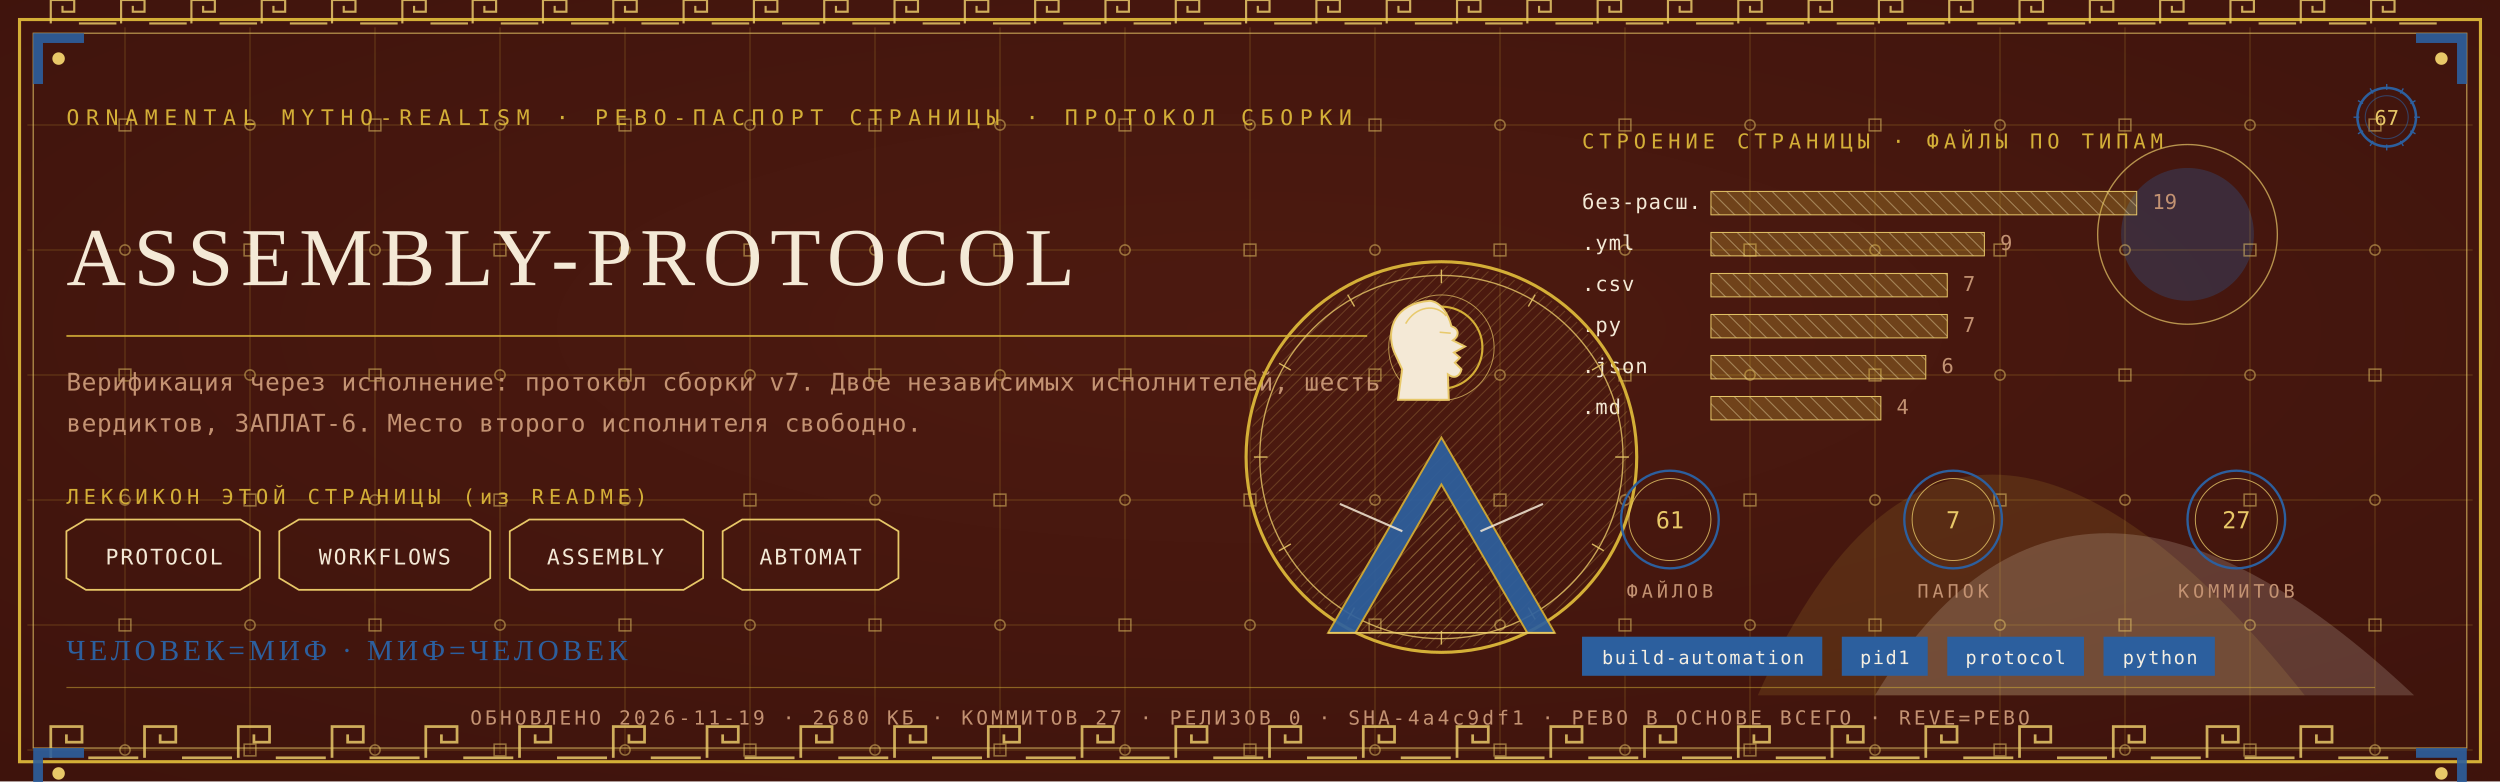
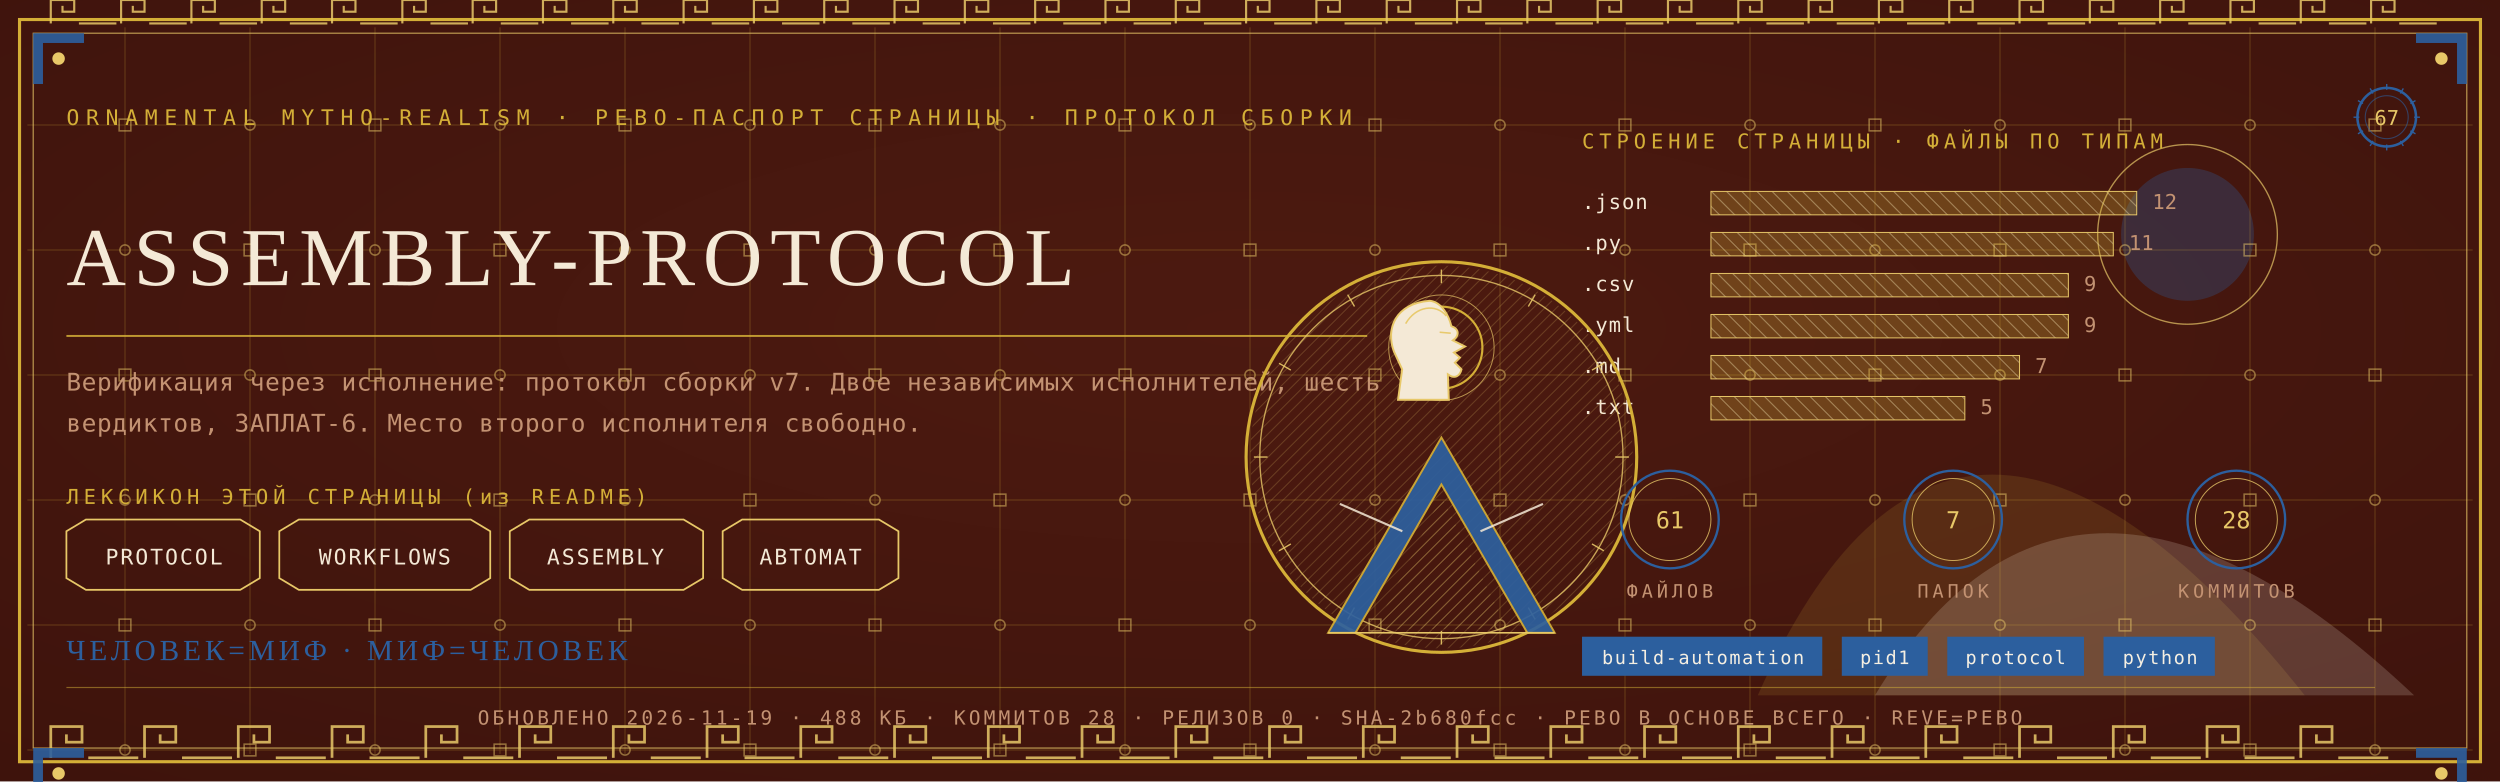
<svg xmlns="http://www.w3.org/2000/svg" viewBox="0 0 1280 400" width="1280" height="400">
  <defs>
    <radialGradient id="rp67" cx="0.5" cy="0.42" r="1.1">
      <stop offset="0" stop-color="#4E1A10" />
      <stop offset="1" stop-color="#38100A" />
    </radialGradient>
    <pattern id="hatchm" width="4.2" height="4.2" patternUnits="userSpaceOnUse" patternTransform="rotate(45)">
      <rect width="4.2" height="4.2" fill="none" />
      <line x1="0" y1="0" x2="0" y2="4.2" stroke="#E8C868" stroke-width="0.5" />
    </pattern>
    <pattern id="hatchv" width="5.5" height="5.5" patternUnits="userSpaceOnUse" patternTransform="rotate(-45)">
      <rect width="5.5" height="5.5" fill="none" />
      <line x1="0" y1="0" x2="0" y2="5.5" stroke="#F4E9D6" stroke-width="0.5" />
    </pattern>
  </defs>
  <rect width="1280" height="400" fill="#38100A" />
  <rect width="1280" height="400" fill="url(#rp67)" opacity="0.94" />
  <path d="M 900 356 Q 1000 130 1180 356 Z" fill="#D4AF37" opacity="0.14" />
  <path d="M 960 356 Q 1060 190 1236 356 Z" fill="#F4E9D6" opacity="0.18" />
  <circle cx="1120" cy="120" r="34" fill="#2C5F9E" opacity="0.30" />
  <circle cx="1120" cy="120" r="46" fill="none" stroke="#E8C868" stroke-width="0.7" opacity="0.7" />
  <g stroke="#D4AF37" stroke-width="0.45" opacity="0.30">
    <line x1="64" y1="14" x2="64" y2="386" />
    <line x1="128" y1="14" x2="128" y2="386" />
    <line x1="192" y1="14" x2="192" y2="386" />
    <line x1="256" y1="14" x2="256" y2="386" />
    <line x1="320" y1="14" x2="320" y2="386" />
    <line x1="384" y1="14" x2="384" y2="386" />
    <line x1="448" y1="14" x2="448" y2="386" />
    <line x1="512" y1="14" x2="512" y2="386" />
    <line x1="576" y1="14" x2="576" y2="386" />
    <line x1="640" y1="14" x2="640" y2="386" />
    <line x1="704" y1="14" x2="704" y2="386" />
    <line x1="768" y1="14" x2="768" y2="386" />
    <line x1="832" y1="14" x2="832" y2="386" />
    <line x1="896" y1="14" x2="896" y2="386" />
    <line x1="960" y1="14" x2="960" y2="386" />
    <line x1="1024" y1="14" x2="1024" y2="386" />
    <line x1="1088" y1="14" x2="1088" y2="386" />
    <line x1="1152" y1="14" x2="1152" y2="386" />
    <line x1="1216" y1="14" x2="1216" y2="386" />
    <line x1="14" y1="64" x2="1266" y2="64" />
    <line x1="14" y1="128" x2="1266" y2="128" />
    <line x1="14" y1="192" x2="1266" y2="192" />
    <line x1="14" y1="256" x2="1266" y2="256" />
    <line x1="14" y1="320" x2="1266" y2="320" />
    <line x1="14" y1="384" x2="1266" y2="384" />
  </g>
  <g fill="none" stroke="#E8C868" stroke-width="0.8" opacity="0.5">
    <rect x="61" y="61" width="6" height="6" />
    <circle cx="64" cy="128" r="2.6" />
    <rect x="61" y="189" width="6" height="6" />
    <circle cx="64" cy="256" r="2.6" />
    <rect x="61" y="317" width="6" height="6" />
    <circle cx="64" cy="384" r="2.6" />
    <circle cx="128" cy="64" r="2.6" />
    <rect x="125" y="125" width="6" height="6" />
    <circle cx="128" cy="192" r="2.6" />
    <rect x="125" y="253" width="6" height="6" />
    <circle cx="128" cy="320" r="2.6" />
    <rect x="125" y="381" width="6" height="6" />
    <rect x="189" y="61" width="6" height="6" />
    <circle cx="192" cy="128" r="2.6" />
    <rect x="189" y="189" width="6" height="6" />
    <circle cx="192" cy="256" r="2.6" />
    <rect x="189" y="317" width="6" height="6" />
    <circle cx="192" cy="384" r="2.6" />
    <circle cx="256" cy="64" r="2.6" />
    <rect x="253" y="125" width="6" height="6" />
    <circle cx="256" cy="192" r="2.6" />
    <rect x="253" y="253" width="6" height="6" />
    <circle cx="256" cy="320" r="2.6" />
    <rect x="253" y="381" width="6" height="6" />
    <rect x="317" y="61" width="6" height="6" />
    <circle cx="320" cy="128" r="2.6" />
    <rect x="317" y="189" width="6" height="6" />
    <circle cx="320" cy="256" r="2.6" />
    <rect x="317" y="317" width="6" height="6" />
    <circle cx="320" cy="384" r="2.6" />
    <circle cx="384" cy="64" r="2.6" />
    <rect x="381" y="125" width="6" height="6" />
    <circle cx="384" cy="192" r="2.6" />
    <rect x="381" y="253" width="6" height="6" />
    <circle cx="384" cy="320" r="2.6" />
    <rect x="381" y="381" width="6" height="6" />
    <rect x="445" y="61" width="6" height="6" />
    <circle cx="448" cy="128" r="2.6" />
    <rect x="445" y="189" width="6" height="6" />
    <circle cx="448" cy="256" r="2.6" />
    <rect x="445" y="317" width="6" height="6" />
    <circle cx="448" cy="384" r="2.6" />
    <circle cx="512" cy="64" r="2.6" />
    <rect x="509" y="125" width="6" height="6" />
    <circle cx="512" cy="192" r="2.6" />
    <rect x="509" y="253" width="6" height="6" />
    <circle cx="512" cy="320" r="2.6" />
    <rect x="509" y="381" width="6" height="6" />
    <rect x="573" y="61" width="6" height="6" />
    <circle cx="576" cy="128" r="2.6" />
    <rect x="573" y="189" width="6" height="6" />
    <circle cx="576" cy="256" r="2.6" />
    <rect x="573" y="317" width="6" height="6" />
    <circle cx="576" cy="384" r="2.6" />
    <circle cx="640" cy="64" r="2.6" />
    <rect x="637" y="125" width="6" height="6" />
    <circle cx="640" cy="192" r="2.6" />
    <rect x="637" y="253" width="6" height="6" />
    <circle cx="640" cy="320" r="2.6" />
    <rect x="637" y="381" width="6" height="6" />
    <rect x="701" y="61" width="6" height="6" />
    <circle cx="704" cy="128" r="2.6" />
    <rect x="701" y="189" width="6" height="6" />
    <circle cx="704" cy="256" r="2.6" />
    <rect x="701" y="317" width="6" height="6" />
    <circle cx="704" cy="384" r="2.6" />
    <circle cx="768" cy="64" r="2.6" />
    <rect x="765" y="125" width="6" height="6" />
    <circle cx="768" cy="192" r="2.6" />
    <rect x="765" y="253" width="6" height="6" />
    <circle cx="768" cy="320" r="2.6" />
    <rect x="765" y="381" width="6" height="6" />
    <rect x="829" y="61" width="6" height="6" />
    <circle cx="832" cy="128" r="2.6" />
    <rect x="829" y="189" width="6" height="6" />
    <circle cx="832" cy="256" r="2.6" />
    <rect x="829" y="317" width="6" height="6" />
    <circle cx="832" cy="384" r="2.6" />
    <circle cx="896" cy="64" r="2.6" />
    <rect x="893" y="125" width="6" height="6" />
    <circle cx="896" cy="192" r="2.6" />
    <rect x="893" y="253" width="6" height="6" />
    <circle cx="896" cy="320" r="2.6" />
    <rect x="893" y="381" width="6" height="6" />
    <rect x="957" y="61" width="6" height="6" />
    <circle cx="960" cy="128" r="2.6" />
    <rect x="957" y="189" width="6" height="6" />
    <circle cx="960" cy="256" r="2.6" />
    <rect x="957" y="317" width="6" height="6" />
    <circle cx="960" cy="384" r="2.6" />
    <circle cx="1024" cy="64" r="2.6" />
    <rect x="1021" y="125" width="6" height="6" />
    <circle cx="1024" cy="192" r="2.6" />
    <rect x="1021" y="253" width="6" height="6" />
    <circle cx="1024" cy="320" r="2.6" />
    <rect x="1021" y="381" width="6" height="6" />
    <rect x="1085" y="61" width="6" height="6" />
    <circle cx="1088" cy="128" r="2.6" />
    <rect x="1085" y="189" width="6" height="6" />
    <circle cx="1088" cy="256" r="2.6" />
    <rect x="1085" y="317" width="6" height="6" />
    <circle cx="1088" cy="384" r="2.6" />
    <circle cx="1152" cy="64" r="2.6" />
    <rect x="1149" y="125" width="6" height="6" />
    <circle cx="1152" cy="192" r="2.6" />
    <rect x="1149" y="253" width="6" height="6" />
    <circle cx="1152" cy="320" r="2.6" />
    <rect x="1149" y="381" width="6" height="6" />
    <rect x="1213" y="61" width="6" height="6" />
    <circle cx="1216" cy="128" r="2.6" />
    <rect x="1213" y="189" width="6" height="6" />
    <circle cx="1216" cy="256" r="2.6" />
    <rect x="1213" y="317" width="6" height="6" />
    <circle cx="1216" cy="384" r="2.6" />
  </g>
  <rect x="10" y="10" width="1260" height="380" fill="none" stroke="#D4AF37" stroke-width="1.6" />
  <rect x="17" y="17" width="1246" height="366" fill="none" stroke="#E8C868" stroke-width="0.6" opacity="0.75" />
  <g fill="none" stroke="#E8C868" stroke-width="1.4" opacity="0.85">
    <path d="M 26 388 L 26 372 L 42 372 L 42 380.0 L 34.0 380.0 L 34.0 376.0" />
    <line x1="45.2" y1="388" x2="70.8" y2="388" />
    <path d="M 74 388 L 74 372 L 90 372 L 90 380.0 L 82.0 380.0 L 82.0 376.0" />
    <line x1="93.2" y1="388" x2="118.8" y2="388" />
    <path d="M 122 388 L 122 372 L 138 372 L 138 380.0 L 130.0 380.0 L 130.0 376.0" />
    <line x1="141.2" y1="388" x2="166.8" y2="388" />
    <path d="M 170 388 L 170 372 L 186 372 L 186 380.0 L 178.0 380.0 L 178.0 376.0" />
    <line x1="189.2" y1="388" x2="214.8" y2="388" />
    <path d="M 218 388 L 218 372 L 234 372 L 234 380.0 L 226.0 380.0 L 226.0 376.0" />
    <line x1="237.2" y1="388" x2="262.8" y2="388" />
    <path d="M 266 388 L 266 372 L 282 372 L 282 380.0 L 274.0 380.0 L 274.0 376.0" />
    <line x1="285.2" y1="388" x2="310.8" y2="388" />
    <path d="M 314 388 L 314 372 L 330 372 L 330 380.0 L 322.0 380.0 L 322.0 376.0" />
    <line x1="333.2" y1="388" x2="358.8" y2="388" />
    <path d="M 362 388 L 362 372 L 378 372 L 378 380.0 L 370.0 380.0 L 370.0 376.0" />
    <line x1="381.2" y1="388" x2="406.8" y2="388" />
    <path d="M 410 388 L 410 372 L 426 372 L 426 380.0 L 418.0 380.0 L 418.0 376.0" />
    <line x1="429.2" y1="388" x2="454.8" y2="388" />
    <path d="M 458 388 L 458 372 L 474 372 L 474 380.0 L 466.0 380.0 L 466.0 376.0" />
    <line x1="477.2" y1="388" x2="502.8" y2="388" />
    <path d="M 506 388 L 506 372 L 522 372 L 522 380.0 L 514.0 380.0 L 514.0 376.0" />
    <line x1="525.2" y1="388" x2="550.8" y2="388" />
    <path d="M 554 388 L 554 372 L 570 372 L 570 380.0 L 562.0 380.0 L 562.0 376.0" />
    <line x1="573.2" y1="388" x2="598.8" y2="388" />
    <path d="M 602 388 L 602 372 L 618 372 L 618 380.0 L 610.0 380.0 L 610.0 376.0" />
    <line x1="621.2" y1="388" x2="646.8" y2="388" />
    <path d="M 650 388 L 650 372 L 666 372 L 666 380.0 L 658.0 380.0 L 658.0 376.0" />
    <line x1="669.2" y1="388" x2="694.8" y2="388" />
    <path d="M 698 388 L 698 372 L 714 372 L 714 380.0 L 706.0 380.0 L 706.0 376.0" />
    <line x1="717.2" y1="388" x2="742.8" y2="388" />
    <path d="M 746 388 L 746 372 L 762 372 L 762 380.0 L 754.0 380.0 L 754.0 376.0" />
    <line x1="765.2" y1="388" x2="790.8" y2="388" />
    <path d="M 794 388 L 794 372 L 810 372 L 810 380.0 L 802.0 380.0 L 802.0 376.0" />
    <line x1="813.2" y1="388" x2="838.8" y2="388" />
    <path d="M 842 388 L 842 372 L 858 372 L 858 380.0 L 850.0 380.0 L 850.0 376.0" />
    <line x1="861.2" y1="388" x2="886.8" y2="388" />
    <path d="M 890 388 L 890 372 L 906 372 L 906 380.0 L 898.0 380.0 L 898.0 376.0" />
    <line x1="909.2" y1="388" x2="934.8" y2="388" />
    <path d="M 938 388 L 938 372 L 954 372 L 954 380.0 L 946.0 380.0 L 946.0 376.0" />
    <line x1="957.2" y1="388" x2="982.8" y2="388" />
    <path d="M 986 388 L 986 372 L 1002 372 L 1002 380.0 L 994.0 380.0 L 994.0 376.0" />
    <line x1="1005.2" y1="388" x2="1030.8" y2="388" />
    <path d="M 1034 388 L 1034 372 L 1050 372 L 1050 380.0 L 1042.0 380.0 L 1042.0 376.0" />
    <line x1="1053.2" y1="388" x2="1078.8" y2="388" />
    <path d="M 1082 388 L 1082 372 L 1098 372 L 1098 380.0 L 1090.0 380.0 L 1090.0 376.0" />
    <line x1="1101.2" y1="388" x2="1126.8" y2="388" />
    <path d="M 1130 388 L 1130 372 L 1146 372 L 1146 380.0 L 1138.0 380.0 L 1138.0 376.0" />
    <line x1="1149.2" y1="388" x2="1174.8" y2="388" />
    <path d="M 1178 388 L 1178 372 L 1194 372 L 1194 380.0 L 1186.0 380.0 L 1186.0 376.0" />
    <line x1="1197.2" y1="388" x2="1222.8" y2="388" />
  </g>
  <g fill="none" stroke="#E8C868" stroke-width="1.1" opacity="0.85">
    <path d="M 26 12 L 26 0 L 38 0 L 38 6.0 L 32.0 6.0 L 32.0 3.0" />
    <line x1="40.4" y1="12" x2="59.6" y2="12" />
    <path d="M 62 12 L 62 0 L 74 0 L 74 6.0 L 68.0 6.0 L 68.0 3.0" />
    <line x1="76.4" y1="12" x2="95.6" y2="12" />
    <path d="M 98 12 L 98 0 L 110 0 L 110 6.0 L 104.0 6.0 L 104.0 3.0" />
    <line x1="112.4" y1="12" x2="131.6" y2="12" />
    <path d="M 134 12 L 134 0 L 146 0 L 146 6.0 L 140.0 6.0 L 140.0 3.0" />
    <line x1="148.4" y1="12" x2="167.6" y2="12" />
    <path d="M 170 12 L 170 0 L 182 0 L 182 6.0 L 176.0 6.0 L 176.0 3.0" />
    <line x1="184.4" y1="12" x2="203.6" y2="12" />
    <path d="M 206 12 L 206 0 L 218 0 L 218 6.0 L 212.0 6.0 L 212.0 3.0" />
    <line x1="220.4" y1="12" x2="239.6" y2="12" />
    <path d="M 242 12 L 242 0 L 254 0 L 254 6.0 L 248.0 6.0 L 248.0 3.0" />
    <line x1="256.4" y1="12" x2="275.6" y2="12" />
    <path d="M 278 12 L 278 0 L 290 0 L 290 6.0 L 284.0 6.0 L 284.0 3.0" />
    <line x1="292.4" y1="12" x2="311.6" y2="12" />
    <path d="M 314 12 L 314 0 L 326 0 L 326 6.0 L 320.0 6.0 L 320.0 3.0" />
    <line x1="328.4" y1="12" x2="347.6" y2="12" />
    <path d="M 350 12 L 350 0 L 362 0 L 362 6.0 L 356.0 6.0 L 356.0 3.0" />
    <line x1="364.4" y1="12" x2="383.6" y2="12" />
    <path d="M 386 12 L 386 0 L 398 0 L 398 6.0 L 392.0 6.0 L 392.0 3.0" />
    <line x1="400.4" y1="12" x2="419.6" y2="12" />
    <path d="M 422 12 L 422 0 L 434 0 L 434 6.0 L 428.0 6.0 L 428.0 3.0" />
    <line x1="436.4" y1="12" x2="455.6" y2="12" />
    <path d="M 458 12 L 458 0 L 470 0 L 470 6.0 L 464.0 6.0 L 464.0 3.0" />
    <line x1="472.4" y1="12" x2="491.6" y2="12" />
    <path d="M 494 12 L 494 0 L 506 0 L 506 6.0 L 500.0 6.0 L 500.0 3.0" />
    <line x1="508.4" y1="12" x2="527.6" y2="12" />
    <path d="M 530 12 L 530 0 L 542 0 L 542 6.0 L 536.0 6.0 L 536.0 3.0" />
    <line x1="544.4" y1="12" x2="563.6" y2="12" />
    <path d="M 566 12 L 566 0 L 578 0 L 578 6.0 L 572.0 6.0 L 572.0 3.0" />
    <line x1="580.4" y1="12" x2="599.6" y2="12" />
    <path d="M 602 12 L 602 0 L 614 0 L 614 6.0 L 608.0 6.0 L 608.0 3.0" />
    <line x1="616.4" y1="12" x2="635.6" y2="12" />
    <path d="M 638 12 L 638 0 L 650 0 L 650 6.0 L 644.0 6.0 L 644.0 3.0" />
    <line x1="652.4" y1="12" x2="671.6" y2="12" />
    <path d="M 674 12 L 674 0 L 686 0 L 686 6.0 L 680.0 6.0 L 680.0 3.0" />
    <line x1="688.4" y1="12" x2="707.6" y2="12" />
    <path d="M 710 12 L 710 0 L 722 0 L 722 6.0 L 716.0 6.0 L 716.0 3.0" />
    <line x1="724.4" y1="12" x2="743.6" y2="12" />
    <path d="M 746 12 L 746 0 L 758 0 L 758 6.0 L 752.0 6.0 L 752.0 3.0" />
    <line x1="760.4" y1="12" x2="779.6" y2="12" />
    <path d="M 782 12 L 782 0 L 794 0 L 794 6.0 L 788.0 6.0 L 788.0 3.0" />
    <line x1="796.4" y1="12" x2="815.6" y2="12" />
    <path d="M 818 12 L 818 0 L 830 0 L 830 6.0 L 824.0 6.0 L 824.0 3.0" />
    <line x1="832.4" y1="12" x2="851.6" y2="12" />
    <path d="M 854 12 L 854 0 L 866 0 L 866 6.0 L 860.0 6.0 L 860.0 3.0" />
    <line x1="868.4" y1="12" x2="887.6" y2="12" />
    <path d="M 890 12 L 890 0 L 902 0 L 902 6.0 L 896.0 6.0 L 896.0 3.0" />
    <line x1="904.4" y1="12" x2="923.6" y2="12" />
    <path d="M 926 12 L 926 0 L 938 0 L 938 6.0 L 932.0 6.0 L 932.0 3.0" />
    <line x1="940.4" y1="12" x2="959.6" y2="12" />
    <path d="M 962 12 L 962 0 L 974 0 L 974 6.0 L 968.0 6.0 L 968.0 3.0" />
    <line x1="976.4" y1="12" x2="995.6" y2="12" />
    <path d="M 998 12 L 998 0 L 1010 0 L 1010 6.0 L 1004.0 6.0 L 1004.0 3.0" />
    <line x1="1012.4" y1="12" x2="1031.6" y2="12" />
    <path d="M 1034 12 L 1034 0 L 1046 0 L 1046 6.0 L 1040.0 6.0 L 1040.0 3.0" />
    <line x1="1048.4" y1="12" x2="1067.6" y2="12" />
    <path d="M 1070 12 L 1070 0 L 1082 0 L 1082 6.0 L 1076.0 6.0 L 1076.0 3.0" />
    <line x1="1084.4" y1="12" x2="1103.6" y2="12" />
    <path d="M 1106 12 L 1106 0 L 1118 0 L 1118 6.0 L 1112.0 6.0 L 1112.0 3.0" />
    <line x1="1120.4" y1="12" x2="1139.6" y2="12" />
    <path d="M 1142 12 L 1142 0 L 1154 0 L 1154 6.0 L 1148.0 6.0 L 1148.0 3.0" />
    <line x1="1156.4" y1="12" x2="1175.6" y2="12" />
    <path d="M 1178 12 L 1178 0 L 1190 0 L 1190 6.0 L 1184.0 6.0 L 1184.0 3.0" />
    <line x1="1192.4" y1="12" x2="1211.6" y2="12" />
    <path d="M 1214 12 L 1214 0 L 1226 0 L 1226 6.0 L 1220.0 6.0 L 1220.0 3.0" />
    <line x1="1228.4" y1="12" x2="1247.6" y2="12" />
  </g>
  <g transform="translate(17,17) scale(1,1)">
    <path d="M 0 0 L 26 0 L 26 5 L 5 5 L 5 26 L 0 26 Z" fill="#2C5F9E" opacity="0.9" />
    <circle cx="13" cy="13" r="3.2" fill="#E8C868" />
  </g>
  <g transform="translate(1263,17) scale(-1,1)">
    <path d="M 0 0 L 26 0 L 26 5 L 5 5 L 5 26 L 0 26 Z" fill="#2C5F9E" opacity="0.9" />
    <circle cx="13" cy="13" r="3.2" fill="#E8C868" />
  </g>
  <g transform="translate(17,383) scale(1,1)">
    <path d="M 0 0 L 26 0 L 26 5 L 5 5 L 5 26 L 0 26 Z" fill="#2C5F9E" opacity="0.9" />
    <circle cx="13" cy="13" r="3.2" fill="#E8C868" />
  </g>
  <g transform="translate(1263,383) scale(-1,1)">
    <path d="M 0 0 L 26 0 L 26 5 L 5 5 L 5 26 L 0 26 Z" fill="#2C5F9E" opacity="0.9" />
    <circle cx="13" cy="13" r="3.2" fill="#E8C868" />
  </g>
  <text x="34" y="64" font-family="'Cascadia Mono', ui-monospace, Consolas, monospace" font-size="11" fill="#D4AF37" letter-spacing="3.4">ORNAMENTAL MYTHO-REALISM · РЕВО-ПАСПОРТ СТРАНИЦЫ · ПРОТОКОЛ СБОРКИ</text>
  <g transform="translate(1222,60)">
    <circle r="15" fill="none" stroke="#2C5F9E" stroke-width="1.3" />
    <circle r="11" fill="none" stroke="#2C5F9E" stroke-width="0.55" opacity="0.6" />
    <text y="4" text-anchor="middle" font-family="'Cascadia Mono', ui-monospace, Consolas, monospace" font-size="10.5" fill="#E8C868">67</text>
    <g stroke="#2C5F9E" stroke-width="0.7">
      <line x1="0" y1="-17" x2="0" y2="-14" transform="rotate(0)" />
      <line x1="0" y1="-17" x2="0" y2="-14" transform="rotate(30)" />
      <line x1="0" y1="-17" x2="0" y2="-14" transform="rotate(60)" />
      <line x1="0" y1="-17" x2="0" y2="-14" transform="rotate(90)" />
      <line x1="0" y1="-17" x2="0" y2="-14" transform="rotate(120)" />
      <line x1="0" y1="-17" x2="0" y2="-14" transform="rotate(150)" />
      <line x1="0" y1="-17" x2="0" y2="-14" transform="rotate(180)" />
      <line x1="0" y1="-17" x2="0" y2="-14" transform="rotate(210)" />
      <line x1="0" y1="-17" x2="0" y2="-14" transform="rotate(240)" />
      <line x1="0" y1="-17" x2="0" y2="-14" transform="rotate(270)" />
      <line x1="0" y1="-17" x2="0" y2="-14" transform="rotate(300)" />
      <line x1="0" y1="-17" x2="0" y2="-14" transform="rotate(330)" />
    </g>
  </g>
  <text x="34" y="146" font-family="Georgia, 'Times New Roman', serif" font-size="42.2" fill="#F4E9D6" letter-spacing="4">ASSEMBLY-PROTOCOL</text>
  <line x1="34" y1="172" x2="700" y2="172" stroke="#D4AF37" stroke-width="1" opacity="0.85" />
  <text x="34" y="200" font-family="'Cascadia Mono', ui-monospace, Consolas, monospace" font-size="12.5" fill="#C39272" letter-spacing="0.3">Верификация через исполнение: протокол сборки v7. Двое независимых исполнителей, шесть</text>
  <text x="34" y="221" font-family="'Cascadia Mono', ui-monospace, Consolas, monospace" font-size="12.5" fill="#C39272" letter-spacing="0.3">вердиктов, ЗАПЛАТ-6. Место второго исполнителя свободно.</text>
  <text x="34" y="258" font-family="'Cascadia Mono', ui-monospace, Consolas, monospace" font-size="10.5" fill="#D4AF37" letter-spacing="2.5">ЛЕКСИКОН ЭТОЙ СТРАНИЦЫ (из README)</text>
  <path d="M 34 272 L 44 266 L 123 266 L 133 272 L 133 296 L 123 302 L 44 302 L 34 296 Z" fill="none" stroke="#E8C868" stroke-width="0.9" />
  <text x="84" y="289" text-anchor="middle" font-family="'Cascadia Mono', ui-monospace, Consolas, monospace" font-size="11" fill="#F4E9D6" letter-spacing="1">PROTOCOL</text>
  <path d="M 143 272 L 153 266 L 241 266 L 251 272 L 251 296 L 241 302 L 153 302 L 143 296 Z" fill="none" stroke="#E8C868" stroke-width="0.9" />
  <text x="197" y="289" text-anchor="middle" font-family="'Cascadia Mono', ui-monospace, Consolas, monospace" font-size="11" fill="#F4E9D6" letter-spacing="1">WORKFLOWS</text>
  <path d="M 261 272 L 271 266 L 350 266 L 360 272 L 360 296 L 350 302 L 271 302 L 261 296 Z" fill="none" stroke="#E8C868" stroke-width="0.9" />
  <text x="310" y="289" text-anchor="middle" font-family="'Cascadia Mono', ui-monospace, Consolas, monospace" font-size="11" fill="#F4E9D6" letter-spacing="1">ASSEMBLY</text>
  <path d="M 370 272 L 380 266 L 450 266 L 460 272 L 460 296 L 450 302 L 380 302 L 370 296 Z" fill="none" stroke="#E8C868" stroke-width="0.9" />
  <text x="415" y="289" text-anchor="middle" font-family="'Cascadia Mono', ui-monospace, Consolas, monospace" font-size="11" fill="#F4E9D6" letter-spacing="1">АВТОМАТ</text>
  <text x="810" y="76" font-family="'Cascadia Mono', ui-monospace, Consolas, monospace" font-size="10.5" fill="#D4AF37" letter-spacing="2.5">СТРОЕНИЕ СТРАНИЦЫ · ФАЙЛЫ ПО ТИПАМ</text>
-   <text x="810" y="107" font-family="'Cascadia Mono', ui-monospace, Consolas, monospace" font-size="10.5" fill="#F4E9D6" letter-spacing="0.5">без-расш.</text>
+   <text x="810" y="107" font-family="'Cascadia Mono', ui-monospace, Consolas, monospace" font-size="10.5" fill="#F4E9D6" letter-spacing="0.5">.json</text>
  <rect x="876" y="98" width="218" height="12" fill="url(#hatchv)" opacity="0.9" />
  <rect x="876" y="98" width="218" height="12" fill="#D4AF37" opacity="0.28" />
  <rect x="876" y="98" width="218" height="12" fill="none" stroke="#E8C868" stroke-width="0.5" />
-   <text x="1102" y="107" font-family="'Cascadia Mono', ui-monospace, Consolas, monospace" font-size="10.5" fill="#C39272">19</text>
-   <text x="810" y="128" font-family="'Cascadia Mono', ui-monospace, Consolas, monospace" font-size="10.5" fill="#F4E9D6" letter-spacing="0.5">.yml</text>
-   <rect x="876" y="119" width="140" height="12" fill="url(#hatchv)" opacity="0.9" />
-   <rect x="876" y="119" width="140" height="12" fill="#D4AF37" opacity="0.28" />
-   <rect x="876" y="119" width="140" height="12" fill="none" stroke="#E8C868" stroke-width="0.5" />
-   <text x="1024" y="128" font-family="'Cascadia Mono', ui-monospace, Consolas, monospace" font-size="10.5" fill="#C39272">9</text>
+   <text x="1102" y="107" font-family="'Cascadia Mono', ui-monospace, Consolas, monospace" font-size="10.5" fill="#C39272">12</text>
+   <text x="810" y="128" font-family="'Cascadia Mono', ui-monospace, Consolas, monospace" font-size="10.5" fill="#F4E9D6" letter-spacing="0.5">.py</text>
+   <rect x="876" y="119" width="206" height="12" fill="url(#hatchv)" opacity="0.9" />
+   <rect x="876" y="119" width="206" height="12" fill="#D4AF37" opacity="0.28" />
+   <rect x="876" y="119" width="206" height="12" fill="none" stroke="#E8C868" stroke-width="0.5" />
+   <text x="1090" y="128" font-family="'Cascadia Mono', ui-monospace, Consolas, monospace" font-size="10.5" fill="#C39272">11</text>
  <text x="810" y="149" font-family="'Cascadia Mono', ui-monospace, Consolas, monospace" font-size="10.5" fill="#F4E9D6" letter-spacing="0.5">.csv</text>
-   <rect x="876" y="140" width="121" height="12" fill="url(#hatchv)" opacity="0.9" />
-   <rect x="876" y="140" width="121" height="12" fill="#D4AF37" opacity="0.28" />
-   <rect x="876" y="140" width="121" height="12" fill="none" stroke="#E8C868" stroke-width="0.5" />
-   <text x="1005" y="149" font-family="'Cascadia Mono', ui-monospace, Consolas, monospace" font-size="10.5" fill="#C39272">7</text>
-   <text x="810" y="170" font-family="'Cascadia Mono', ui-monospace, Consolas, monospace" font-size="10.5" fill="#F4E9D6" letter-spacing="0.5">.py</text>
-   <rect x="876" y="161" width="121" height="12" fill="url(#hatchv)" opacity="0.9" />
-   <rect x="876" y="161" width="121" height="12" fill="#D4AF37" opacity="0.28" />
-   <rect x="876" y="161" width="121" height="12" fill="none" stroke="#E8C868" stroke-width="0.5" />
-   <text x="1005" y="170" font-family="'Cascadia Mono', ui-monospace, Consolas, monospace" font-size="10.5" fill="#C39272">7</text>
-   <text x="810" y="191" font-family="'Cascadia Mono', ui-monospace, Consolas, monospace" font-size="10.5" fill="#F4E9D6" letter-spacing="0.5">.json</text>
-   <rect x="876" y="182" width="110" height="12" fill="url(#hatchv)" opacity="0.9" />
-   <rect x="876" y="182" width="110" height="12" fill="#D4AF37" opacity="0.28" />
-   <rect x="876" y="182" width="110" height="12" fill="none" stroke="#E8C868" stroke-width="0.5" />
-   <text x="994" y="191" font-family="'Cascadia Mono', ui-monospace, Consolas, monospace" font-size="10.5" fill="#C39272">6</text>
-   <text x="810" y="212" font-family="'Cascadia Mono', ui-monospace, Consolas, monospace" font-size="10.5" fill="#F4E9D6" letter-spacing="0.5">.md</text>
-   <rect x="876" y="203" width="87" height="12" fill="url(#hatchv)" opacity="0.9" />
-   <rect x="876" y="203" width="87" height="12" fill="#D4AF37" opacity="0.28" />
-   <rect x="876" y="203" width="87" height="12" fill="none" stroke="#E8C868" stroke-width="0.5" />
-   <text x="971" y="212" font-family="'Cascadia Mono', ui-monospace, Consolas, monospace" font-size="10.5" fill="#C39272">4</text>
+   <rect x="876" y="140" width="183" height="12" fill="url(#hatchv)" opacity="0.9" />
+   <rect x="876" y="140" width="183" height="12" fill="#D4AF37" opacity="0.28" />
+   <rect x="876" y="140" width="183" height="12" fill="none" stroke="#E8C868" stroke-width="0.5" />
+   <text x="1067" y="149" font-family="'Cascadia Mono', ui-monospace, Consolas, monospace" font-size="10.5" fill="#C39272">9</text>
+   <text x="810" y="170" font-family="'Cascadia Mono', ui-monospace, Consolas, monospace" font-size="10.5" fill="#F4E9D6" letter-spacing="0.5">.yml</text>
+   <rect x="876" y="161" width="183" height="12" fill="url(#hatchv)" opacity="0.9" />
+   <rect x="876" y="161" width="183" height="12" fill="#D4AF37" opacity="0.28" />
+   <rect x="876" y="161" width="183" height="12" fill="none" stroke="#E8C868" stroke-width="0.5" />
+   <text x="1067" y="170" font-family="'Cascadia Mono', ui-monospace, Consolas, monospace" font-size="10.5" fill="#C39272">9</text>
+   <text x="810" y="191" font-family="'Cascadia Mono', ui-monospace, Consolas, monospace" font-size="10.5" fill="#F4E9D6" letter-spacing="0.5">.md</text>
+   <rect x="876" y="182" width="158" height="12" fill="url(#hatchv)" opacity="0.9" />
+   <rect x="876" y="182" width="158" height="12" fill="#D4AF37" opacity="0.28" />
+   <rect x="876" y="182" width="158" height="12" fill="none" stroke="#E8C868" stroke-width="0.5" />
+   <text x="1042" y="191" font-family="'Cascadia Mono', ui-monospace, Consolas, monospace" font-size="10.5" fill="#C39272">7</text>
+   <text x="810" y="212" font-family="'Cascadia Mono', ui-monospace, Consolas, monospace" font-size="10.5" fill="#F4E9D6" letter-spacing="0.5">.txt</text>
+   <rect x="876" y="203" width="130" height="12" fill="url(#hatchv)" opacity="0.9" />
+   <rect x="876" y="203" width="130" height="12" fill="#D4AF37" opacity="0.28" />
+   <rect x="876" y="203" width="130" height="12" fill="none" stroke="#E8C868" stroke-width="0.5" />
+   <text x="1014" y="212" font-family="'Cascadia Mono', ui-monospace, Consolas, monospace" font-size="10.5" fill="#C39272">5</text>
  <g transform="translate(738,234)">
    <circle r="100" fill="none" stroke="#D4AF37" stroke-width="1.6" />
    <circle r="93" fill="none" stroke="#E8C868" stroke-width="0.7" opacity="0.8" />
    <circle r="98" fill="url(#hatchm)" opacity="0.4" />
    <g stroke="#E8C868" stroke-width="0.7" opacity="0.9">
      <line x1="0" y1="-96" x2="0" y2="-89" transform="rotate(0)" />
      <line x1="0" y1="-96" x2="0" y2="-89" transform="rotate(30)" />
      <line x1="0" y1="-96" x2="0" y2="-89" transform="rotate(60)" />
      <line x1="0" y1="-96" x2="0" y2="-89" transform="rotate(90)" />
      <line x1="0" y1="-96" x2="0" y2="-89" transform="rotate(120)" />
      <line x1="0" y1="-96" x2="0" y2="-89" transform="rotate(150)" />
      <line x1="0" y1="-96" x2="0" y2="-89" transform="rotate(180)" />
      <line x1="0" y1="-96" x2="0" y2="-89" transform="rotate(210)" />
      <line x1="0" y1="-96" x2="0" y2="-89" transform="rotate(240)" />
      <line x1="0" y1="-96" x2="0" y2="-89" transform="rotate(270)" />
      <line x1="0" y1="-96" x2="0" y2="-89" transform="rotate(300)" />
      <line x1="0" y1="-96" x2="0" y2="-89" transform="rotate(330)" />
    </g>
    <circle cy="-56" r="21" fill="none" stroke="#D4AF37" stroke-width="1.1" />
    <circle cy="-56" r="27" fill="none" stroke="#E8C868" stroke-width="0.5" opacity="0.7" />
    <path d="M -6.0 -80.0 C -23.5 -78.7 -28.7 -65.7 -24.3 -54.0 L -20.1 -44.9 L -22.2 -29.3 L 3.8 -29.3 L 3.3 -42.3 C 6.9 -39.7 9.5 -41.5 10.3 -44.9 L 6.9 -48.3 L 9.5 -50.9 L 6.4 -53.5 L 12.1 -56.6 L 5.9 -59.7 C 9.5 -62.3 9.0 -65.7 5.1 -67.0 C 3.8 -72.7 -0.1 -79.5 -6.0 -80.0 Z" fill="#F4E9D6" stroke="#E8C868" stroke-width="1.0" />
    <g fill="none" stroke="#E8C868" stroke-width="0.8" opacity="0.95">
      <path d="M -18.3 -68.3 C -13.1 -77.4 -2.7 -78.7 2.5 -72.2" />
      <path d="M -0.9 -63.9 L 4.8 -63.4" />
    </g>
    <path d="M -58.0 90.0 L 0 -10.0 L 58.0 90.0 L 44.0 90.0 L 0 14.0 L -44.0 90.0 Z" fill="#2C5F9E" opacity="0.92" stroke="#D4AF37" stroke-width="1.0" />
    <path d="M -34.0 88.0 L 0 20.0 L 34.0 88.0" fill="url(#hatchm)" opacity="0.5" stroke="none" />
    <path d="M -58.0 90.0 L 58.0 90.0" fill="none" stroke="#E8C868" stroke-width="0.8" />
    <path d="M -52.0 24.0 L -20.0 38.0" fill="none" stroke="#F4E9D6" stroke-width="1.1" opacity="0.85" />
    <path d="M 52.0 24.0 L 20.0 38.0" fill="none" stroke="#F4E9D6" stroke-width="1.1" opacity="0.85" />
  </g>
  <g transform="translate(855,266)">
    <circle r="25" fill="none" stroke="#2C5F9E" stroke-width="1.2" />
    <circle r="21" fill="none" stroke="#E8C868" stroke-width="0.5" opacity="0.8" />
    <text y="4.5" text-anchor="middle" font-family="'Cascadia Mono', ui-monospace, Consolas, monospace" font-size="12" fill="#E8C868">61</text>
    <text y="40" text-anchor="middle" font-family="'Cascadia Mono', ui-monospace, Consolas, monospace" font-size="9.5" fill="#C39272" letter-spacing="2">ФАЙЛОВ</text>
  </g>
  <g transform="translate(1000,266)">
    <circle r="25" fill="none" stroke="#2C5F9E" stroke-width="1.2" />
    <circle r="21" fill="none" stroke="#E8C868" stroke-width="0.5" opacity="0.8" />
    <text y="4.5" text-anchor="middle" font-family="'Cascadia Mono', ui-monospace, Consolas, monospace" font-size="12" fill="#E8C868">7</text>
    <text y="40" text-anchor="middle" font-family="'Cascadia Mono', ui-monospace, Consolas, monospace" font-size="9.5" fill="#C39272" letter-spacing="2">ПАПОК</text>
  </g>
  <g transform="translate(1145,266)">
    <circle r="25" fill="none" stroke="#2C5F9E" stroke-width="1.2" />
    <circle r="21" fill="none" stroke="#E8C868" stroke-width="0.5" opacity="0.8" />
-     <text y="4.5" text-anchor="middle" font-family="'Cascadia Mono', ui-monospace, Consolas, monospace" font-size="12" fill="#E8C868">27</text>
+     <text y="4.5" text-anchor="middle" font-family="'Cascadia Mono', ui-monospace, Consolas, monospace" font-size="12" fill="#E8C868">28</text>
    <text y="40" text-anchor="middle" font-family="'Cascadia Mono', ui-monospace, Consolas, monospace" font-size="9.5" fill="#C39272" letter-spacing="2">КОММИТОВ</text>
  </g>
  <rect x="810" y="326" rx="0" width="123" height="20" fill="#2C5F9E" />
  <text x="872" y="340" text-anchor="middle" font-family="'Cascadia Mono', ui-monospace, Consolas, monospace" font-size="9.5" fill="#F5EFE2" letter-spacing="0.8">build-automation</text>
  <rect x="943" y="326" rx="0" width="44" height="20" fill="#2C5F9E" />
  <text x="965" y="340" text-anchor="middle" font-family="'Cascadia Mono', ui-monospace, Consolas, monospace" font-size="9.5" fill="#F5EFE2" letter-spacing="0.8">pid1</text>
  <rect x="997" y="326" rx="0" width="70" height="20" fill="#2C5F9E" />
  <text x="1032" y="340" text-anchor="middle" font-family="'Cascadia Mono', ui-monospace, Consolas, monospace" font-size="9.5" fill="#F5EFE2" letter-spacing="0.8">protocol</text>
  <rect x="1077" y="326" rx="0" width="57" height="20" fill="#2C5F9E" />
  <text x="1106" y="340" text-anchor="middle" font-family="'Cascadia Mono', ui-monospace, Consolas, monospace" font-size="9.5" fill="#F5EFE2" letter-spacing="0.8">python</text>
  <text x="34" y="338" font-family="Georgia, 'Times New Roman', serif" font-size="15" fill="#2C5F9E" letter-spacing="2">ЧЕЛОВЕК=МИФ · МИФ=ЧЕЛОВЕК</text>
  <line x1="34" y1="352" x2="1216" y2="352" stroke="#D4AF37" stroke-width="0.6" opacity="0.5" />
-   <text x="640" y="371" text-anchor="middle" font-family="'Cascadia Mono', ui-monospace, Consolas, monospace" font-size="10" fill="#C39272" letter-spacing="1.6">ОБНОВЛЕНО 2026-11-19 · 2680 КБ · КОММИТОВ 27 · РЕЛИЗОВ 0 · SHA-4a4c9df1 · РЕВО В ОСНОВЕ ВСЕГО · REVE=РЕВО</text>
+   <text x="640" y="371" text-anchor="middle" font-family="'Cascadia Mono', ui-monospace, Consolas, monospace" font-size="10" fill="#C39272" letter-spacing="1.6">ОБНОВЛЕНО 2026-11-19 · 488 КБ · КОММИТОВ 28 · РЕЛИЗОВ 0 · SHA-2b680fcc · РЕВО В ОСНОВЕ ВСЕГО · REVE=РЕВО</text>
</svg>
